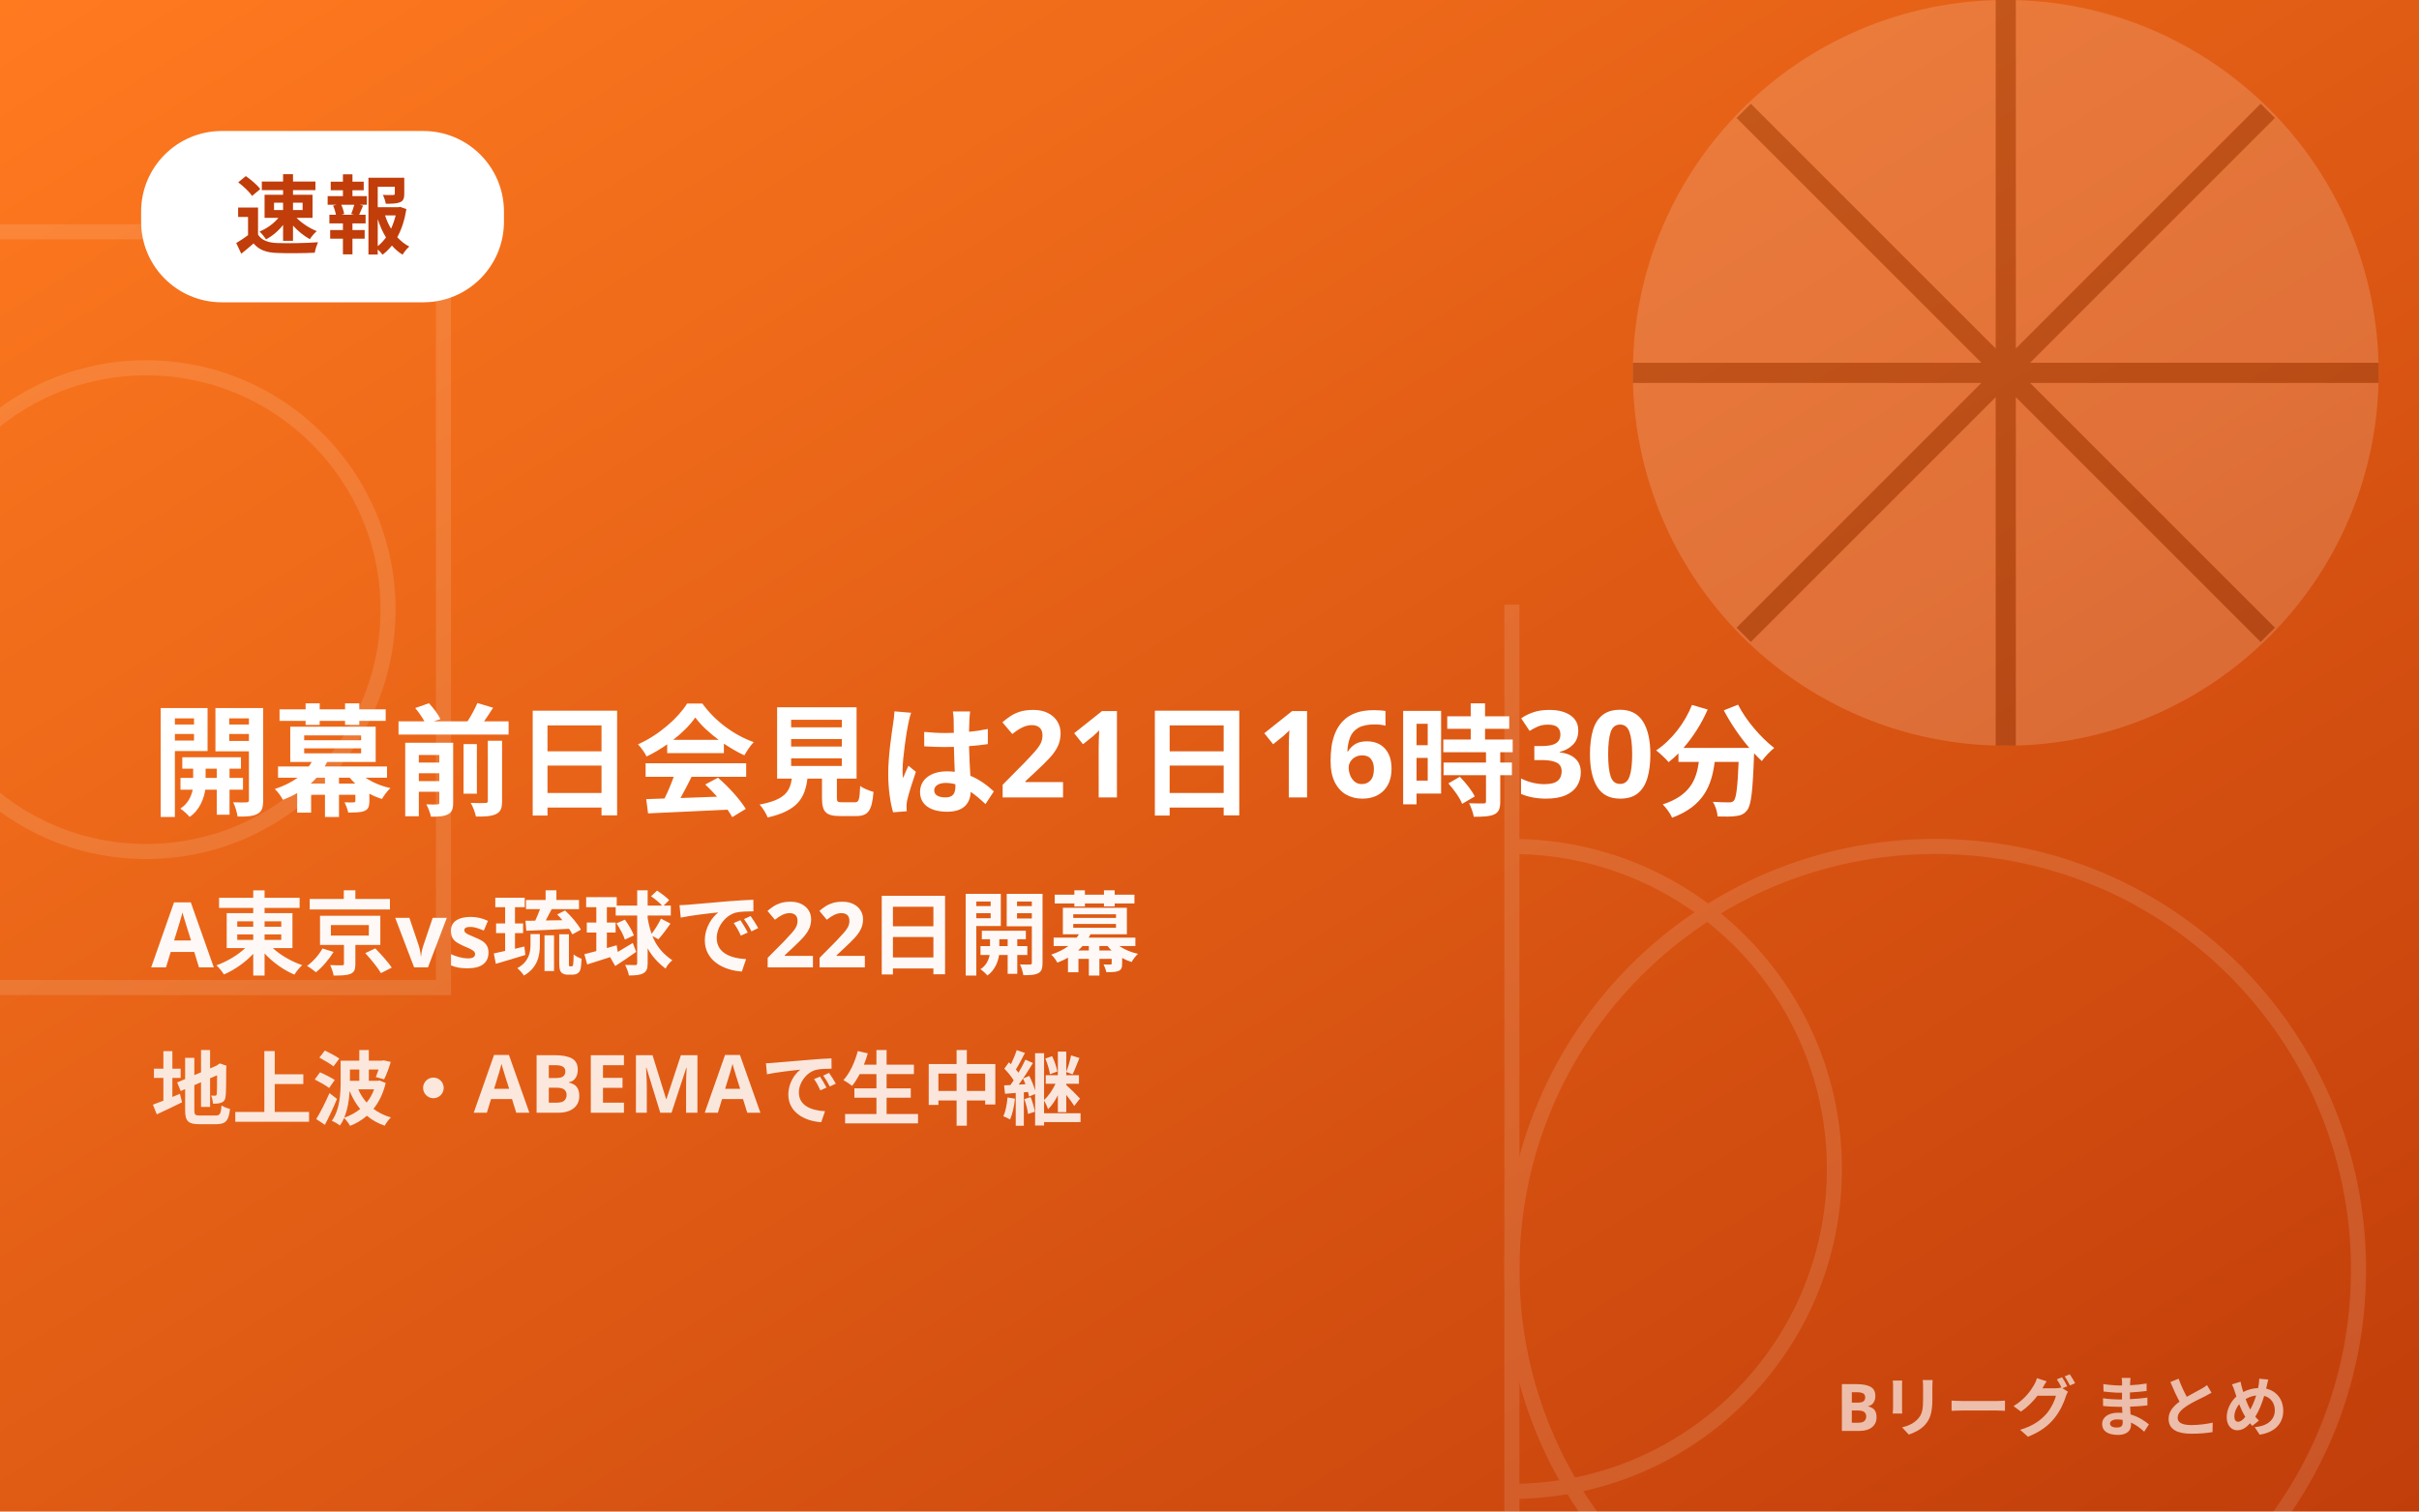
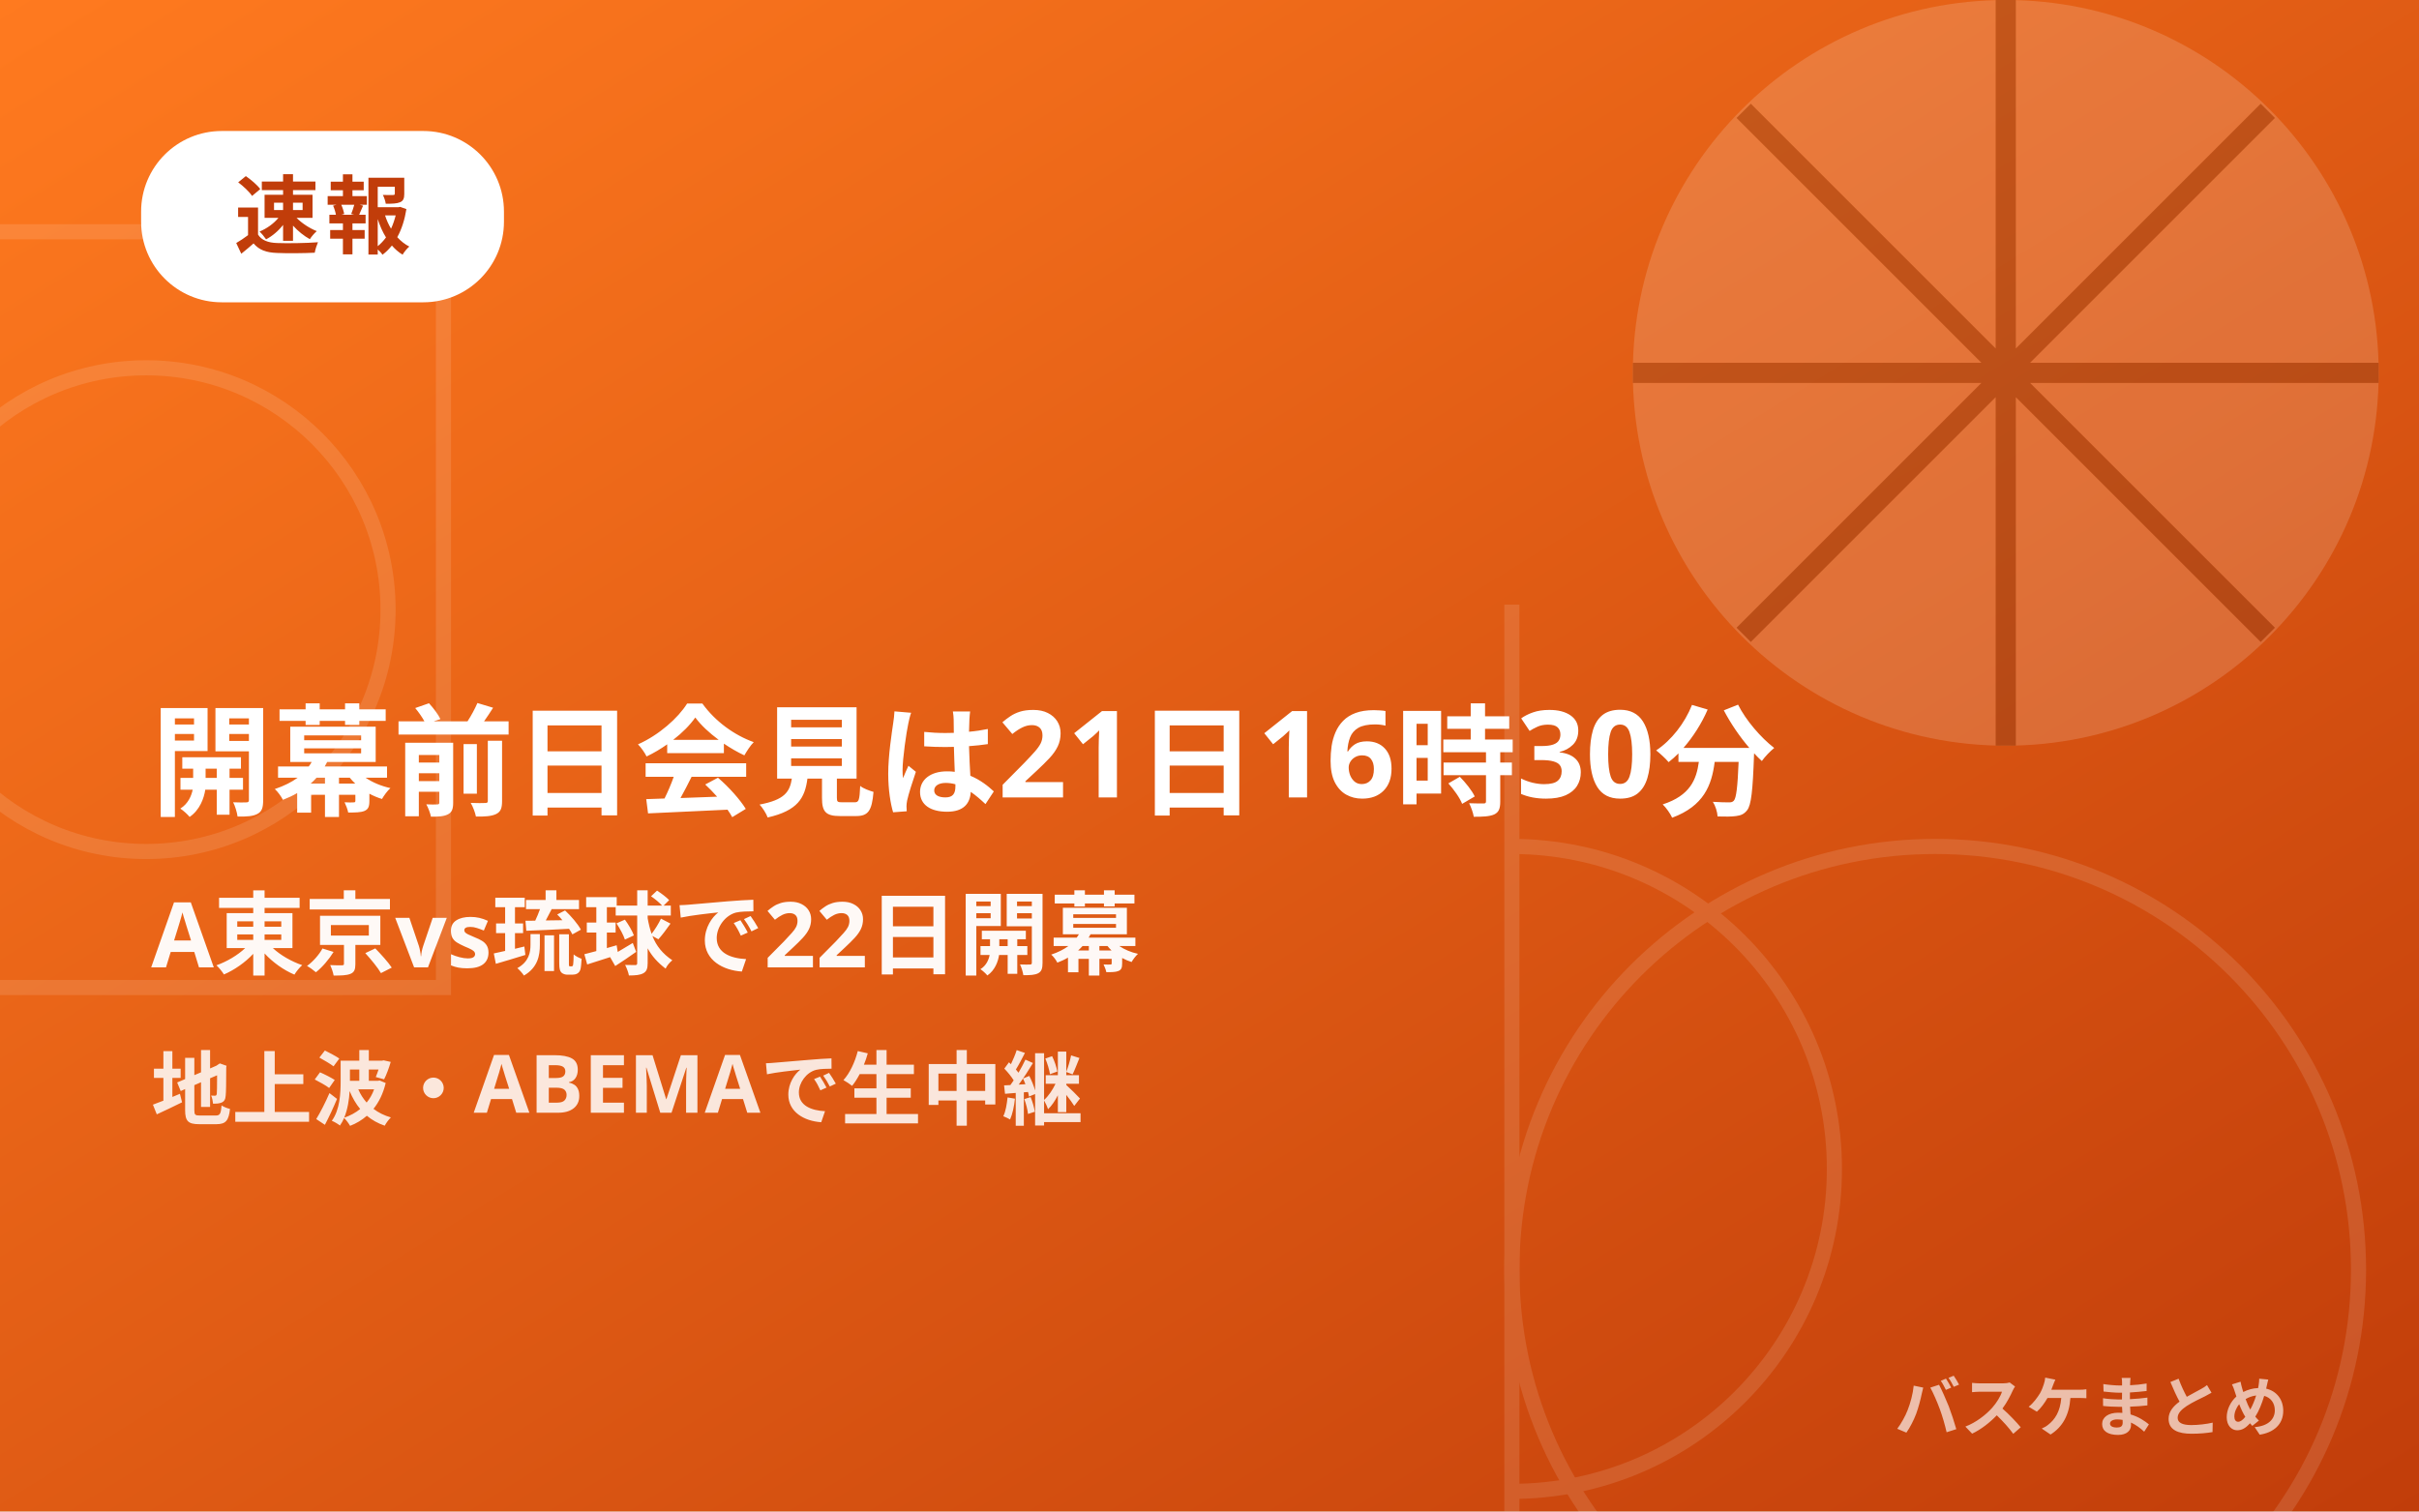
<svg xmlns="http://www.w3.org/2000/svg" viewBox="0 0 480 300" role="img" aria-label="B.PREMIER開幕前日会見 21日16時30分から A東京vs琉球で22日開幕">
  <defs>
    <linearGradient id="g" x1="0" y1="0" x2="1" y2="1">
      <stop offset="0" stop-color="#ff7a1f" />
      <stop offset="1" stop-color="#c13d0a" />
    </linearGradient>
  </defs>
  <rect width="480" height="300" fill="url(#g)" />
  <g stroke="#ffffff" stroke-width="3" fill="none" opacity="0.12">
    <circle cx="384" cy="252" r="84" />
    <line x1="300" y1="120" x2="300" y2="300" />
    <path d="M300 168 a64 64 0 0 1 0 128" />
    <rect x="-30" y="46" width="118" height="150" />
    <circle cx="29" cy="121" r="48" />
  </g>
  <g transform="translate(398,74)" opacity="0.16">
    <circle r="74" fill="#ffffff" />
    <path d="M-74 0H74 M0 -74V74 M-52 -52Q0 0 52 52 M52 -52Q0 0 -52 52" stroke="#0d1b2a" stroke-width="4" fill="none" />
  </g>
  <rect x="28" y="26" rx="16" ry="16" width="72" height="34" fill="#ffffff" />
  <text x="64.0" y="49" font-family="'Hiragino Kaku Gothic ProN','Noto Sans JP','Yu Gothic',Meiryo,sans-serif" font-weight="800" font-size="17" fill="#c13d0a" text-anchor="middle" letter-spacing="1">速報</text>
  <text x="30" y="160" font-family="'Hiragino Kaku Gothic ProN','Noto Sans JP','Yu Gothic',Meiryo,sans-serif" font-weight="900" font-size="24" fill="#ffffff">開幕前日会見は21日16時30分</text>
  <text x="30" y="192" font-family="'Hiragino Kaku Gothic ProN','Noto Sans JP','Yu Gothic',Meiryo,sans-serif" font-weight="800" font-size="18" fill="#ffffff" opacity="0.96">A東京vs琉球で22日開幕</text>
  <text x="30" y="222" font-family="'Hiragino Kaku Gothic ProN','Noto Sans JP','Yu Gothic',Meiryo,sans-serif" font-weight="700" font-size="16" fill="#ffffff" opacity="0.85">地上波・ABEMAで生中継</text>
-   <text x="454" y="284" font-family="'Hiragino Kaku Gothic ProN','Noto Sans JP','Yu Gothic',Meiryo,sans-serif" text-anchor="end" font-weight="800" font-size="13" fill="#ffffff" opacity="0.65">Bリーグ まとめ</text>
+   <text x="454" y="284" font-family="'Hiragino Kaku Gothic ProN','Noto Sans JP','Yu Gothic',Meiryo,sans-serif" text-anchor="end" font-weight="800" font-size="13" fill="#ffffff" opacity="0.65">バスケまとめ</text>
</svg>
